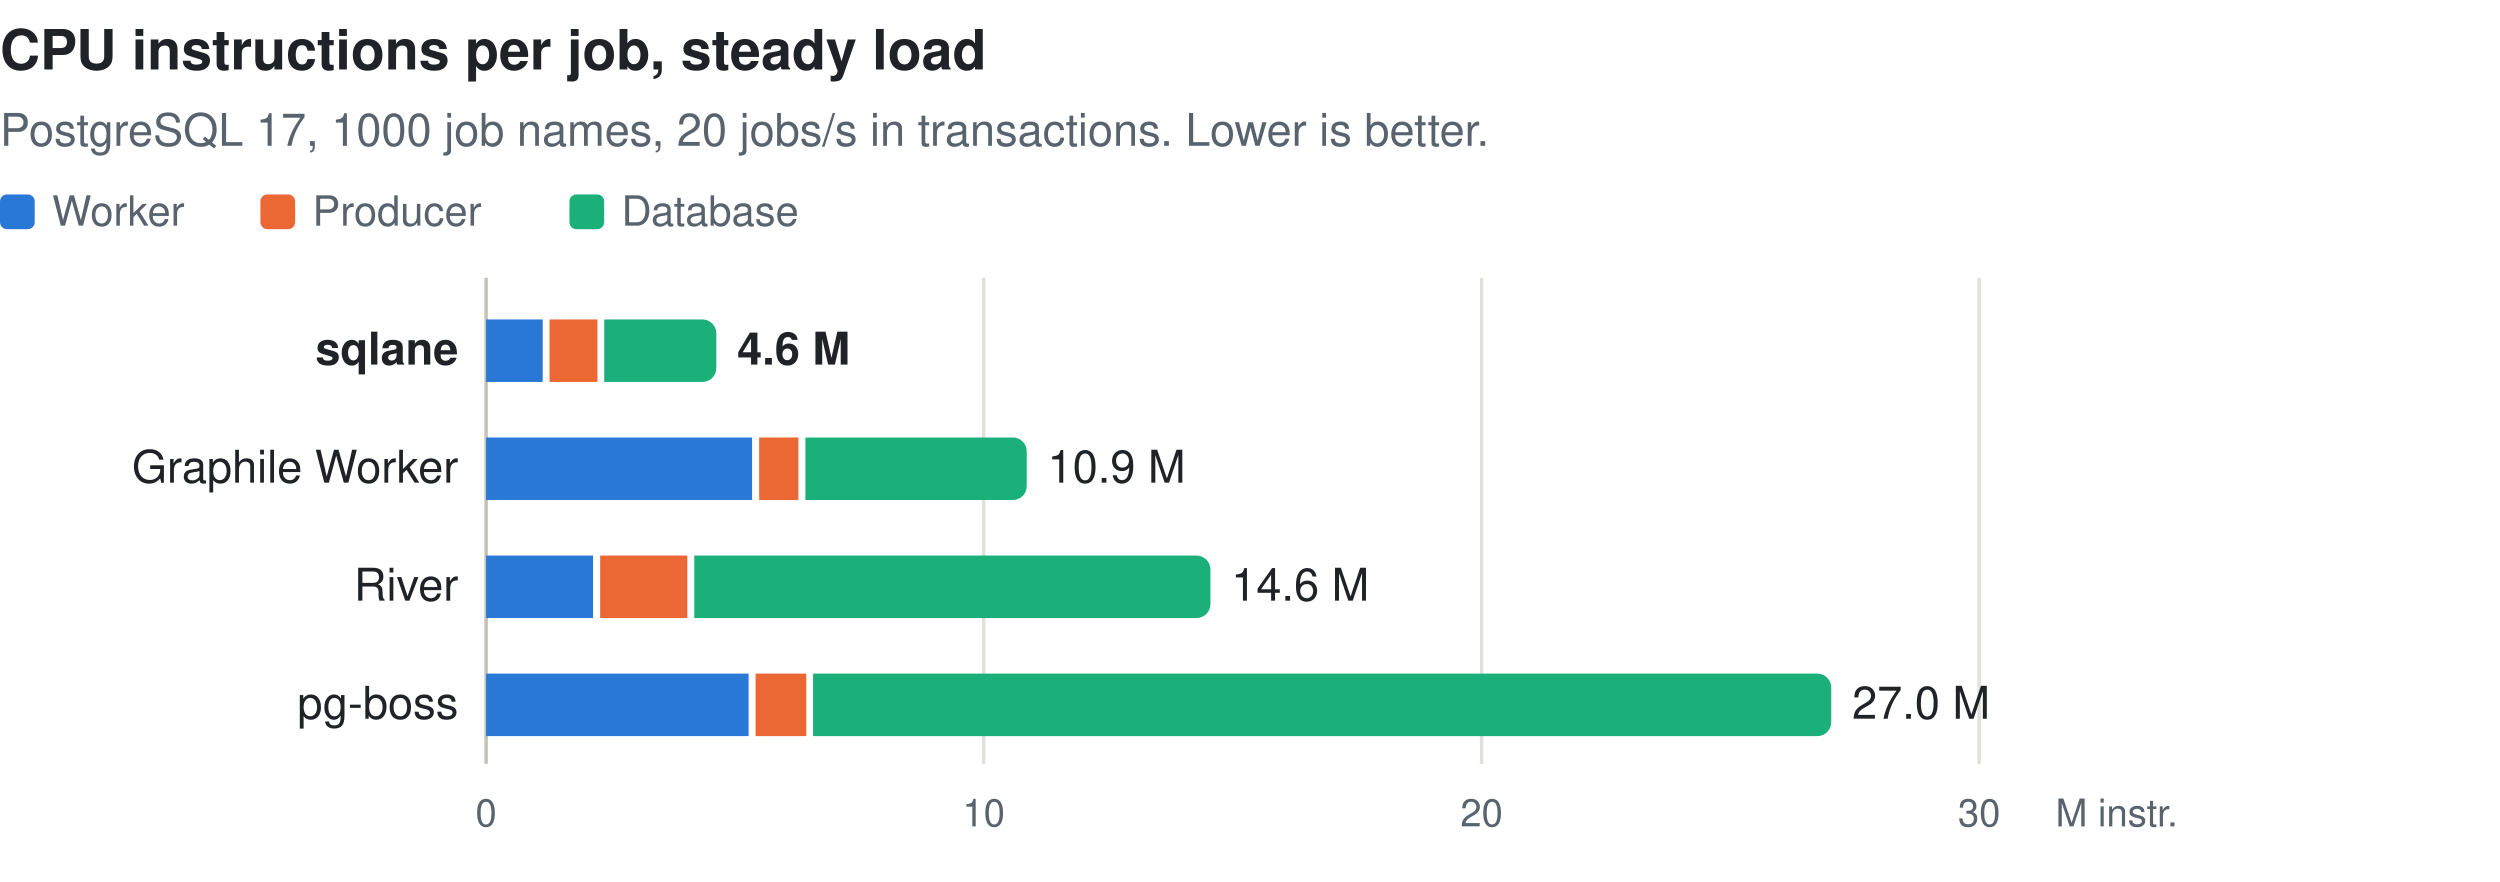
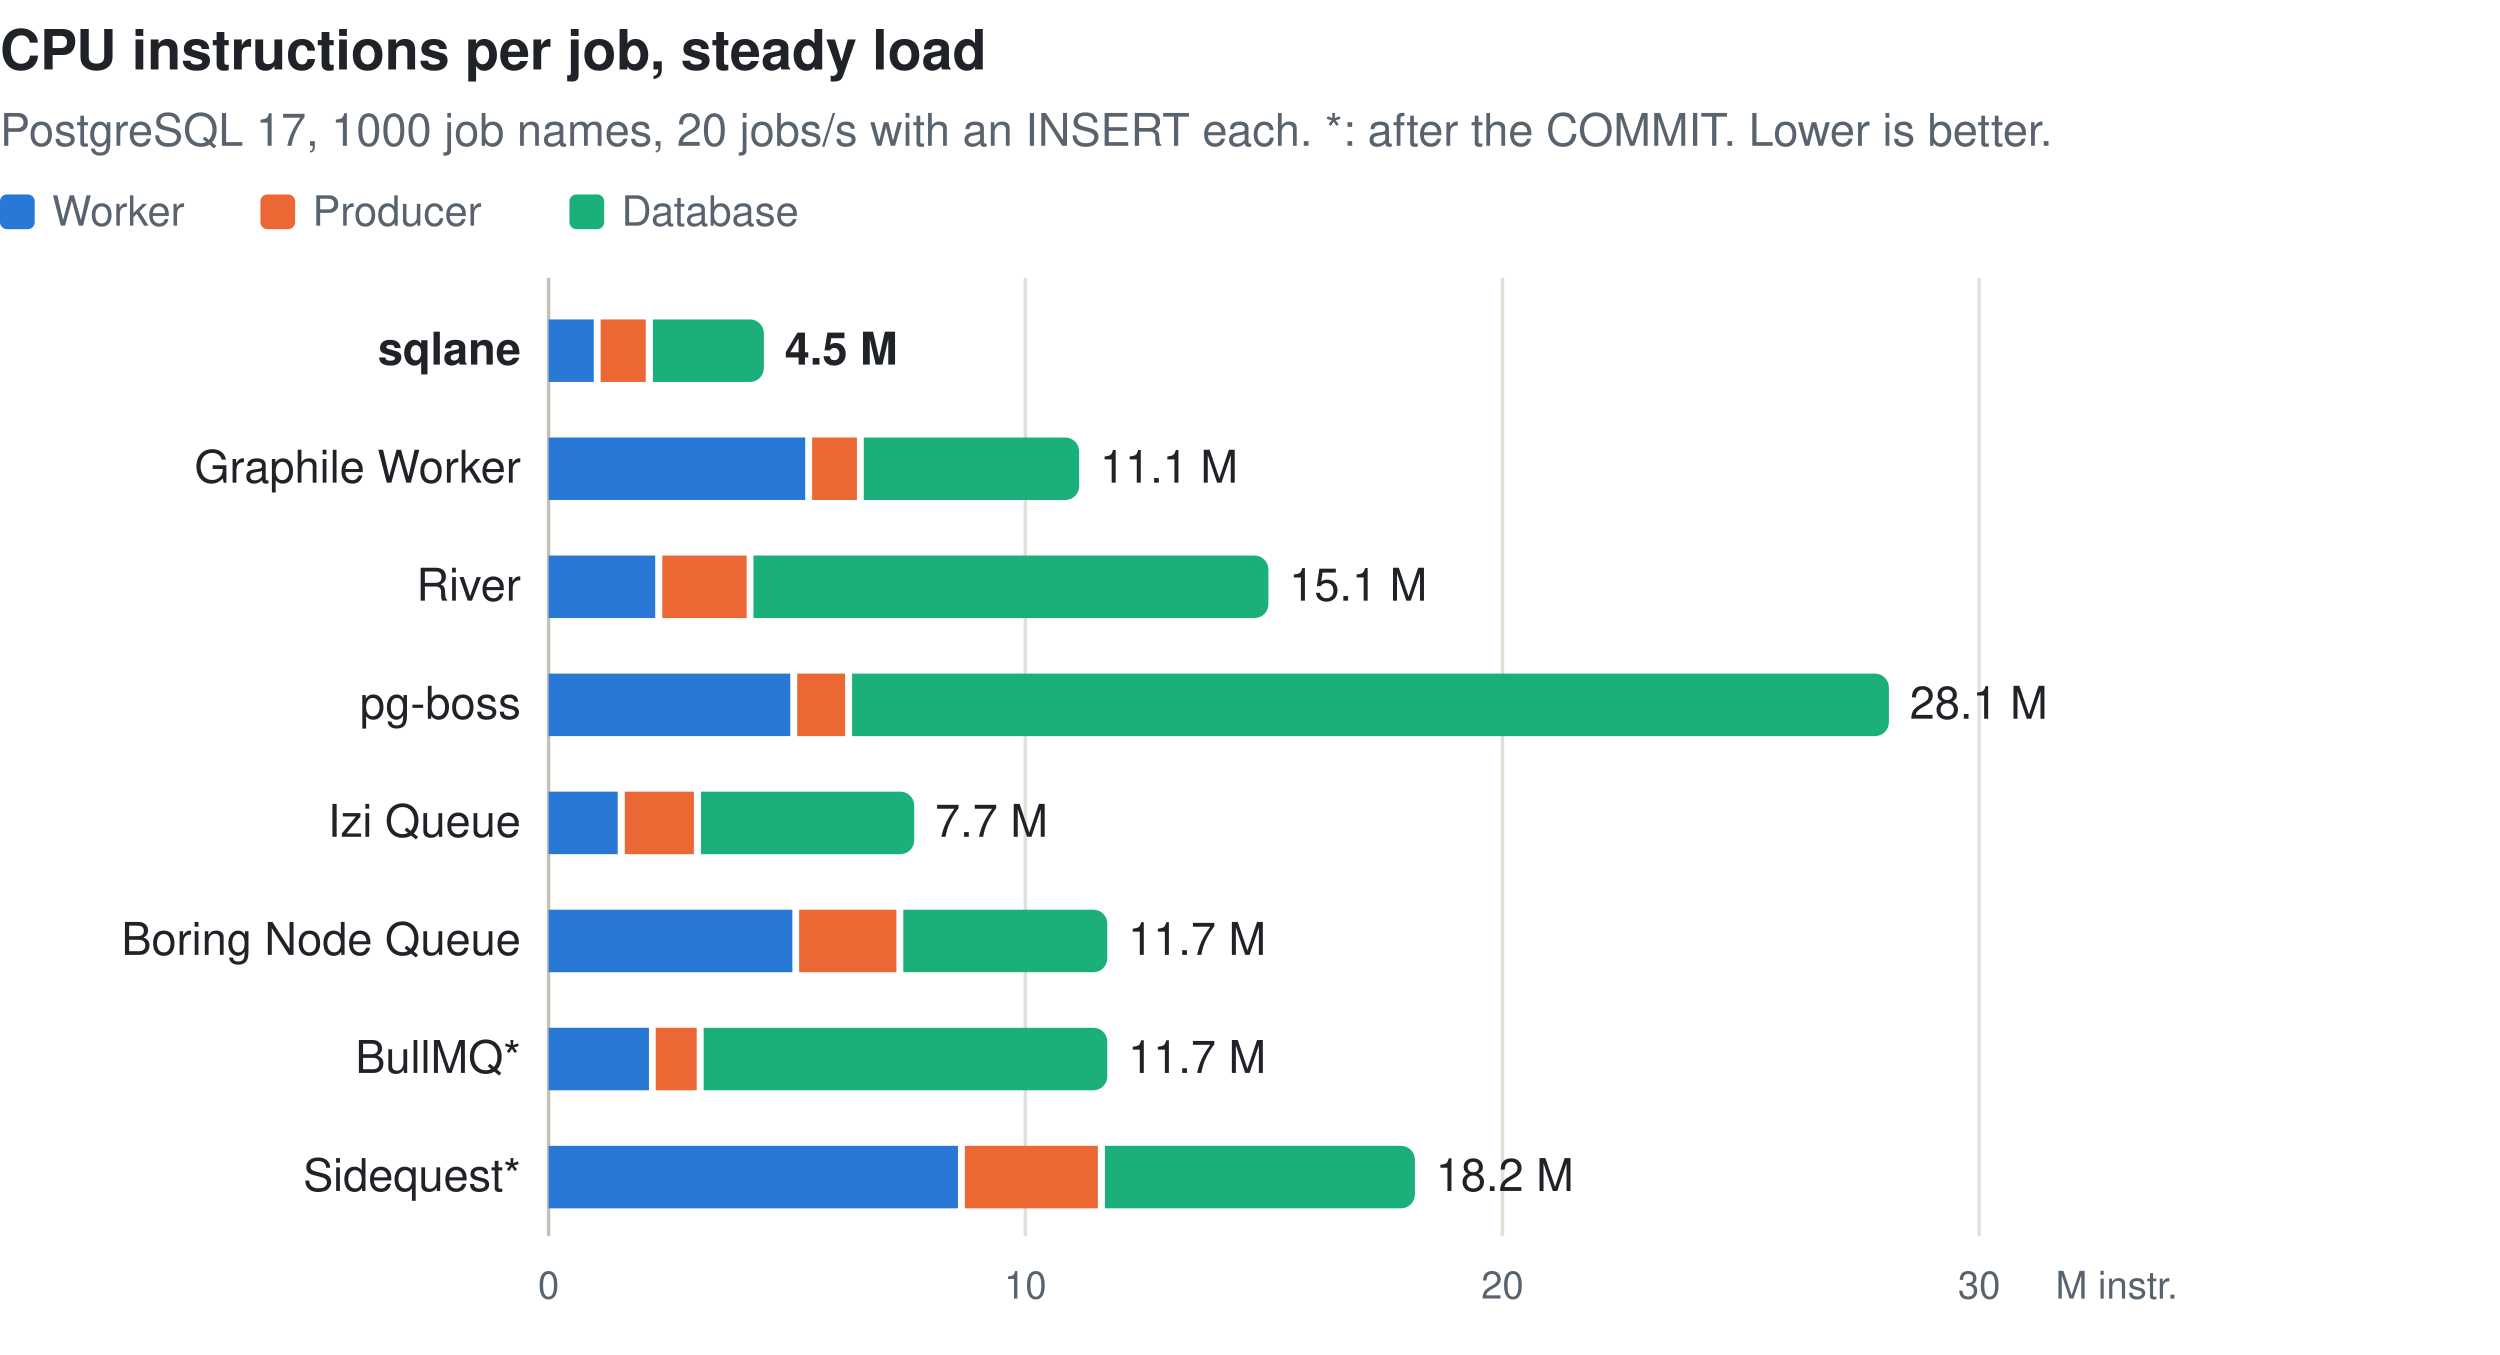
- <svg xmlns="http://www.w3.org/2000/svg" width="720" height="254" viewBox="0 0 720 254" font-family="-apple-system, BlinkMacSystemFont, 'Segoe UI', Helvetica, Arial, sans-serif" role="img" aria-label="CPU instructions per job, steady load">
+ <svg xmlns="http://www.w3.org/2000/svg" width="720" height="390" viewBox="0 0 720 390" font-family="-apple-system, BlinkMacSystemFont, 'Segoe UI', Helvetica, Arial, sans-serif" role="img" aria-label="CPU instructions per job, steady load">
  <text x="0" y="20" font-size="16" font-weight="600" fill="#1f2328">CPU instructions per job, steady load</text>
-   <text x="0" y="42" font-size="13" fill="#59636e">PostgreSQL 17, 1000 job names, 20 jobs/s in transactions. Lower is better.</text>
+   <text x="0" y="42" font-size="13" fill="#59636e">PostgreSQL 17, 1000 job names, 20 jobs/s with an INSERT each. *: after the COMMIT. Lower is better.</text>
  <rect x="0" y="56" width="10" height="10" rx="2" fill="#2a78d6" />
  <text x="15" y="65" font-size="12" fill="#59636e">Worker</text>
  <rect x="75" y="56" width="10" height="10" rx="2" fill="#eb6834" />
  <text x="90" y="65" font-size="12" fill="#59636e">Producer</text>
  <rect x="164" y="56" width="10" height="10" rx="2" fill="#1baf7a" />
  <text x="179" y="65" font-size="12" fill="#59636e">Database</text>
-   <line x1="140.0" y1="80" x2="140.0" y2="220" stroke="#c3c2b7" />
-   <text x="140.0" y="238" font-size="11" fill="#59636e" text-anchor="middle">0</text>
-   <line x1="283.3" y1="80" x2="283.3" y2="220" stroke="#e1e0d9" />
-   <text x="283.3" y="238" font-size="11" fill="#59636e" text-anchor="middle">10</text>
-   <line x1="426.7" y1="80" x2="426.7" y2="220" stroke="#e1e0d9" />
-   <text x="426.7" y="238" font-size="11" fill="#59636e" text-anchor="middle">20</text>
-   <line x1="570.0" y1="80" x2="570.0" y2="220" stroke="#e1e0d9" />
-   <text x="570.0" y="238" font-size="11" fill="#59636e" text-anchor="middle">30</text>
-   <text x="592" y="238" font-size="11" fill="#59636e">M instr.</text>
-   <text x="132" y="105" font-size="13" fill="#1f2328" text-anchor="end" font-weight="600">sqlane</text>
-   <rect x="140" y="92" width="16.3" height="18" fill="#2a78d6" />
-   <rect x="158.267" y="92" width="13.8" height="18" fill="#eb6834" />
-   <path d="M174.021,92H202.3A4,4 0 0 1 206.3,96V106A4,4 0 0 1 202.3,110H174.021Z" fill="#1baf7a" />
-   <text x="212.3" y="105" font-size="13" fill="#1f2328" font-weight="600">4.6 M</text>
-   <text x="132" y="139" font-size="13" fill="#1f2328" text-anchor="end">Graphile Worker</text>
-   <rect x="140" y="126" width="76.6" height="18" fill="#2a78d6" />
-   <rect x="218.639" y="126" width="11.3" height="18" fill="#eb6834" />
-   <path d="M231.953,126H291.7A4,4 0 0 1 295.7,130V140A4,4 0 0 1 291.7,144H231.953Z" fill="#1baf7a" />
-   <text x="301.7" y="139" font-size="13" fill="#1f2328">10.9 M</text>
-   <text x="132" y="173" font-size="13" fill="#1f2328" text-anchor="end">River</text>
-   <rect x="140" y="160" width="30.8" height="18" fill="#2a78d6" />
-   <rect x="172.846" y="160" width="25.1" height="18" fill="#eb6834" />
-   <path d="M199.949,160H344.6A4,4 0 0 1 348.6,164V174A4,4 0 0 1 344.6,178H199.949Z" fill="#1baf7a" />
-   <text x="354.6" y="173" font-size="13" fill="#1f2328">14.6 M</text>
-   <text x="132" y="207" font-size="13" fill="#1f2328" text-anchor="end">pg-boss</text>
-   <rect x="140" y="194" width="75.6" height="18" fill="#2a78d6" />
-   <rect x="217.609" y="194" width="14.6" height="18" fill="#eb6834" />
-   <path d="M234.163,194H523.4A4,4 0 0 1 527.4,198V208A4,4 0 0 1 523.4,212H234.163Z" fill="#1baf7a" />
-   <text x="533.4" y="207" font-size="13" fill="#1f2328">27.0 M</text>
+   <line x1="158.0" y1="80" x2="158.0" y2="356" stroke="#c3c2b7" />
+   <text x="158.0" y="374" font-size="11" fill="#59636e" text-anchor="middle">0</text>
+   <line x1="295.3" y1="80" x2="295.3" y2="356" stroke="#e1e0d9" />
+   <text x="295.3" y="374" font-size="11" fill="#59636e" text-anchor="middle">10</text>
+   <line x1="432.7" y1="80" x2="432.7" y2="356" stroke="#e1e0d9" />
+   <text x="432.7" y="374" font-size="11" fill="#59636e" text-anchor="middle">20</text>
+   <line x1="570.0" y1="80" x2="570.0" y2="356" stroke="#e1e0d9" />
+   <text x="570.0" y="374" font-size="11" fill="#59636e" text-anchor="middle">30</text>
+   <text x="592" y="374" font-size="11" fill="#59636e">M instr.</text>
+   <text x="150" y="105" font-size="13" fill="#1f2328" text-anchor="end" font-weight="600">sqlane</text>
+   <rect x="158" y="92" width="13.0" height="18" fill="#2a78d6" />
+   <rect x="172.98" y="92" width="13.0" height="18" fill="#eb6834" />
+   <path d="M188.023,92H216.0A4,4 0 0 1 220.0,96V106A4,4 0 0 1 216.0,110H188.023Z" fill="#1baf7a" />
+   <text x="226.0" y="105" font-size="13" fill="#1f2328" font-weight="600">4.5 M</text>
+   <text x="150" y="139" font-size="13" fill="#1f2328" text-anchor="end">Graphile Worker</text>
+   <rect x="158" y="126" width="73.9" height="18" fill="#2a78d6" />
+   <rect x="233.895" y="126" width="12.9" height="18" fill="#eb6834" />
+   <path d="M248.775,126H306.8A4,4 0 0 1 310.8,130V140A4,4 0 0 1 306.8,144H248.775Z" fill="#1baf7a" />
+   <text x="316.8" y="139" font-size="13" fill="#1f2328">11.1 M</text>
+   <text x="150" y="173" font-size="13" fill="#1f2328" text-anchor="end">River</text>
+   <rect x="158" y="160" width="30.7" height="18" fill="#2a78d6" />
+   <rect x="190.744" y="160" width="24.3" height="18" fill="#eb6834" />
+   <path d="M216.995,160H361.3A4,4 0 0 1 365.3,164V174A4,4 0 0 1 361.3,178H216.995Z" fill="#1baf7a" />
+   <text x="371.3" y="173" font-size="13" fill="#1f2328">15.1 M</text>
+   <text x="150" y="207" font-size="13" fill="#1f2328" text-anchor="end">pg-boss</text>
+   <rect x="158" y="194" width="69.6" height="18" fill="#2a78d6" />
+   <rect x="229.599" y="194" width="13.8" height="18" fill="#eb6834" />
+   <path d="M245.402,194H540.0A4,4 0 0 1 544.0,198V208A4,4 0 0 1 540.0,212H245.402Z" fill="#1baf7a" />
+   <text x="550.0" y="207" font-size="13" fill="#1f2328">28.1 M</text>
+   <text x="150" y="241" font-size="13" fill="#1f2328" text-anchor="end">Izi Queue</text>
+   <rect x="158" y="228" width="19.9" height="18" fill="#2a78d6" />
+   <rect x="179.94" y="228" width="19.9" height="18" fill="#eb6834" />
+   <path d="M201.884,228H259.3A4,4 0 0 1 263.3,232V242A4,4 0 0 1 259.3,246H201.884Z" fill="#1baf7a" />
+   <text x="269.3" y="241" font-size="13" fill="#1f2328">7.7 M</text>
+   <text x="150" y="275" font-size="13" fill="#1f2328" text-anchor="end">Boring Node Queue</text>
+   <rect x="158" y="262" width="70.2" height="18" fill="#2a78d6" />
+   <rect x="230.155" y="262" width="28.0" height="18" fill="#eb6834" />
+   <path d="M260.15,262H314.9A4,4 0 0 1 318.9,266V276A4,4 0 0 1 314.9,280H260.15Z" fill="#1baf7a" />
+   <text x="324.9" y="275" font-size="13" fill="#1f2328">11.7 M</text>
+   <text x="150" y="309" font-size="13" fill="#1f2328" text-anchor="end">BullMQ*</text>
+   <rect x="158" y="296" width="28.9" height="18" fill="#2a78d6" />
+   <rect x="188.853" y="296" width="11.8" height="18" fill="#eb6834" />
+   <path d="M202.657,296H314.9A4,4 0 0 1 318.9,300V310A4,4 0 0 1 314.9,314H202.657Z" fill="#1baf7a" />
+   <text x="324.9" y="309" font-size="13" fill="#1f2328">11.7 M</text>
+   <text x="150" y="343" font-size="13" fill="#1f2328" text-anchor="end">Sidequest*</text>
+   <rect x="158" y="330" width="117.9" height="18" fill="#2a78d6" />
+   <rect x="277.879" y="330" width="38.3" height="18" fill="#eb6834" />
+   <path d="M318.22,330H403.5A4,4 0 0 1 407.5,334V344A4,4 0 0 1 403.5,348H318.22Z" fill="#1baf7a" />
+   <text x="413.5" y="343" font-size="13" fill="#1f2328">18.2 M</text>
</svg>
